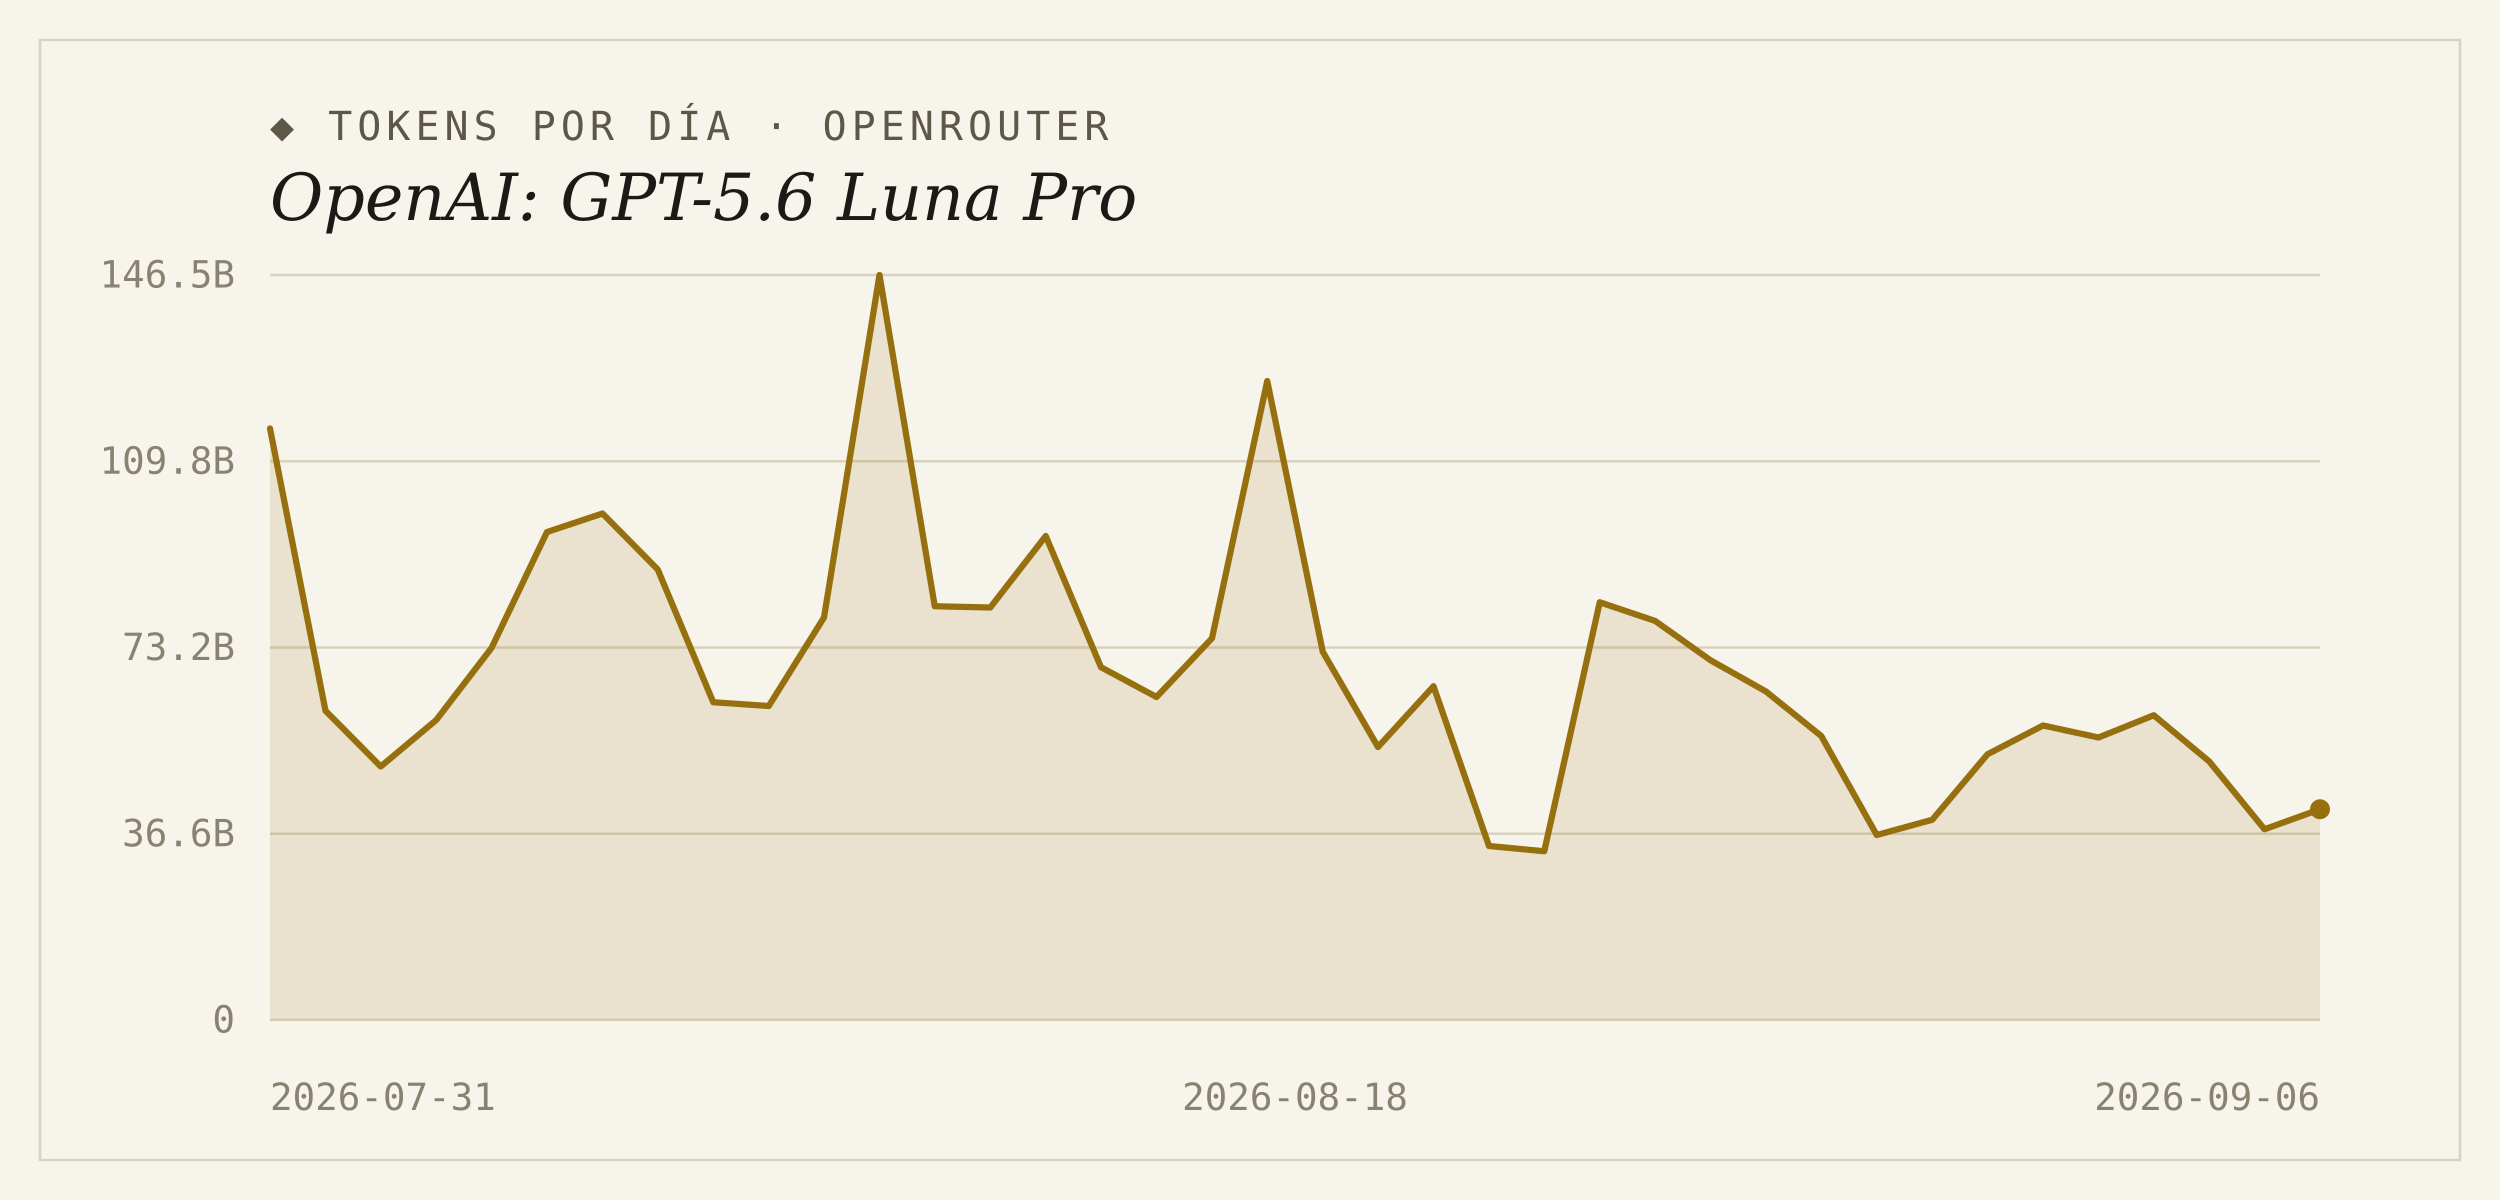
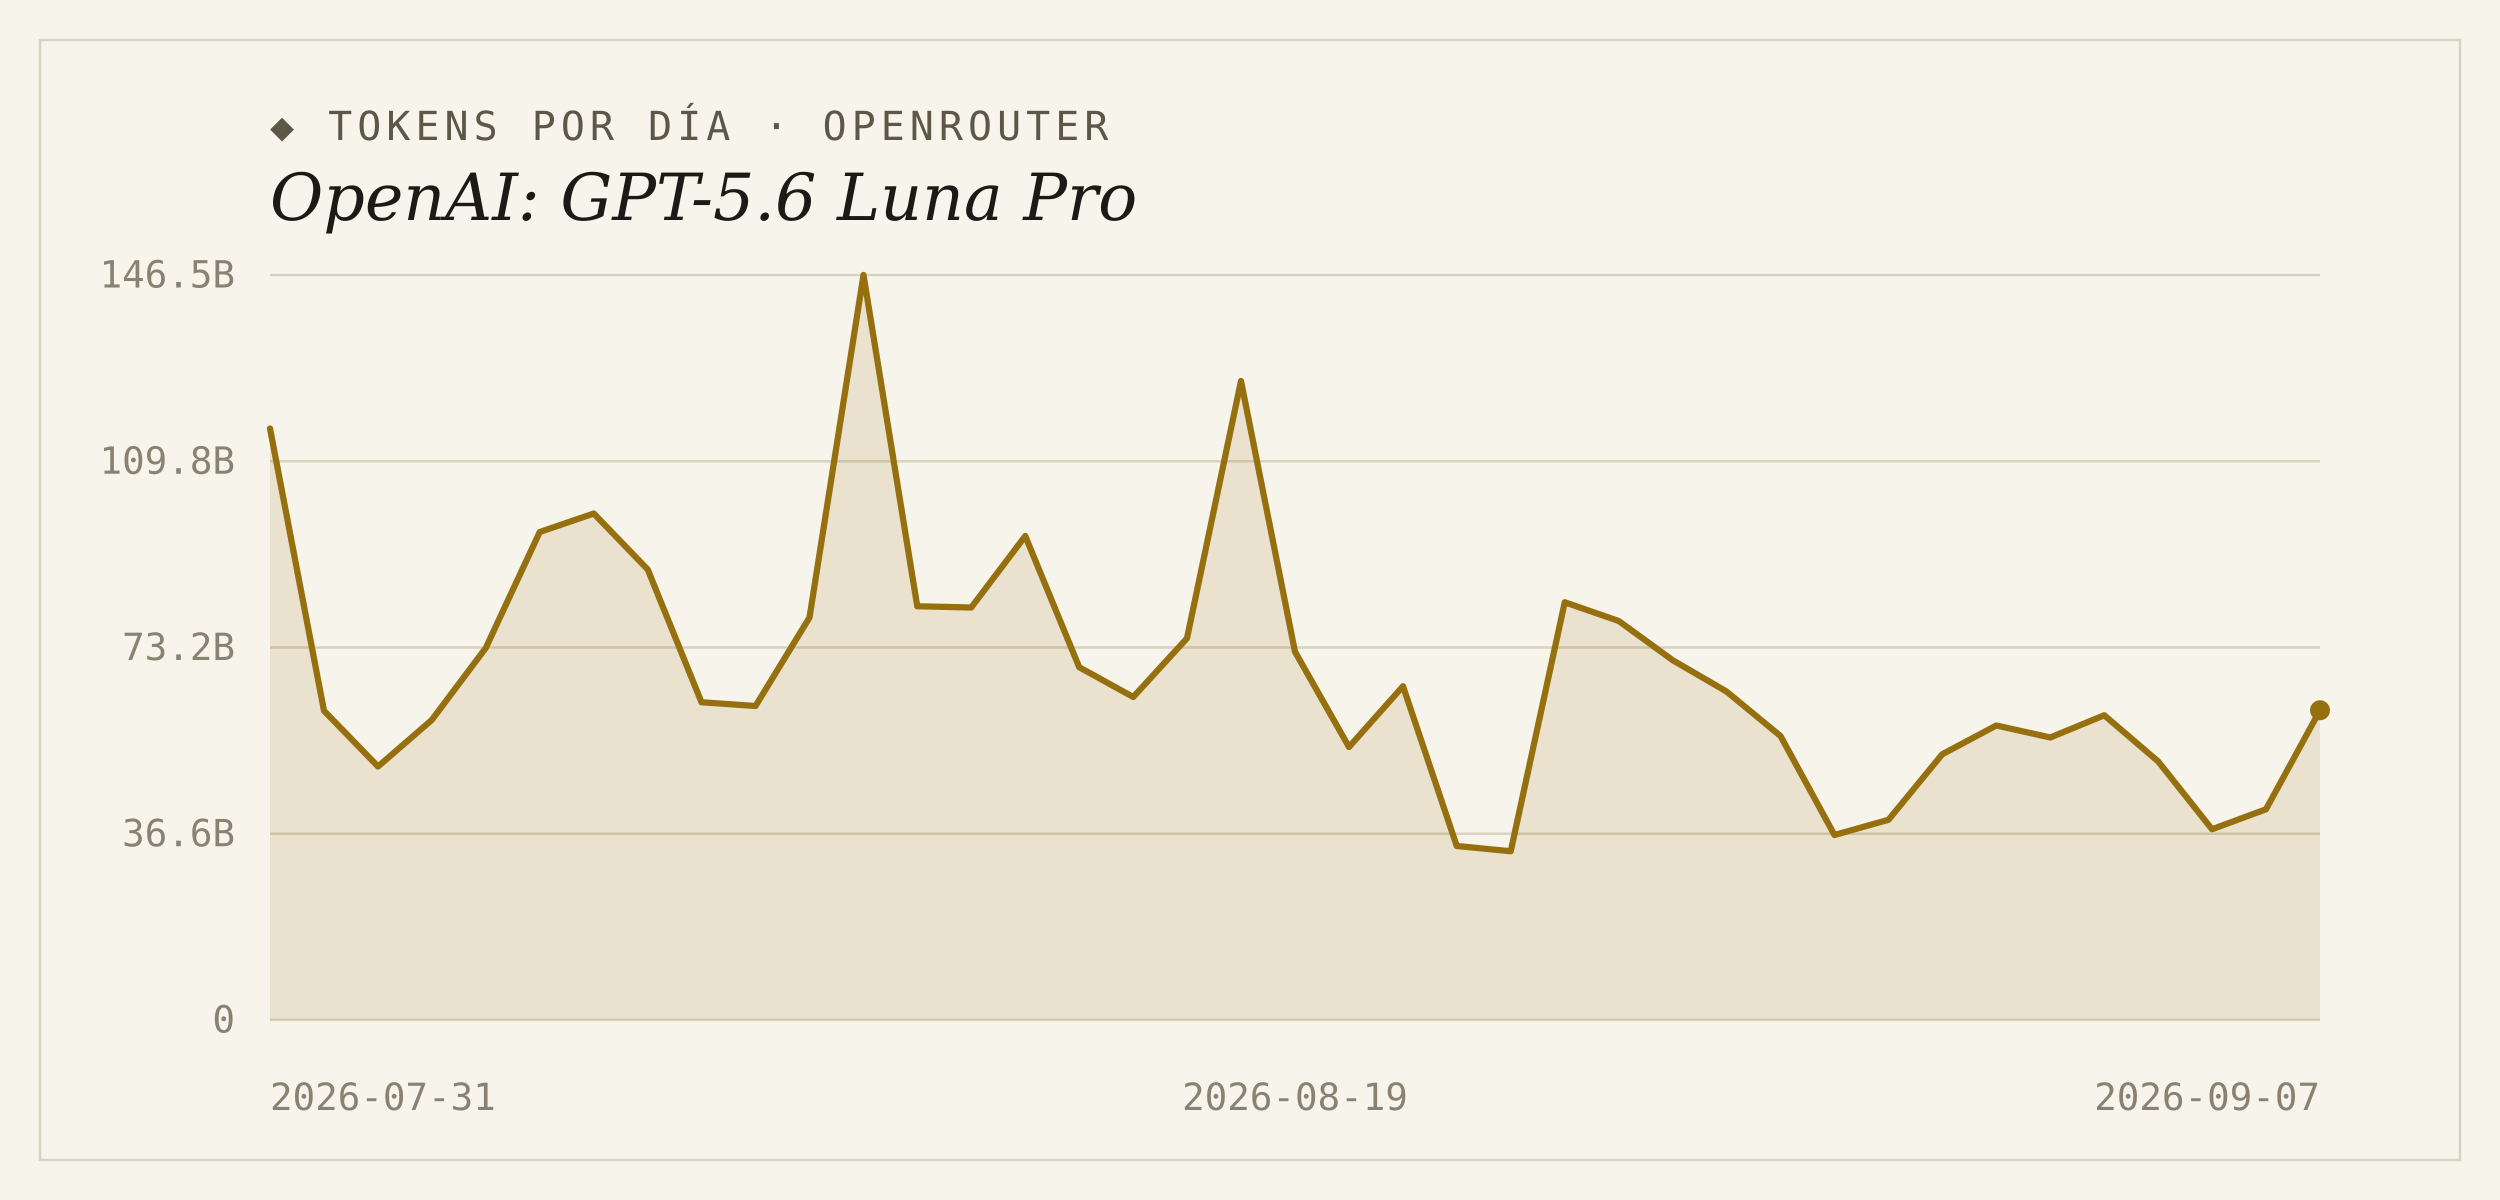
<svg xmlns="http://www.w3.org/2000/svg" width="1000" height="480" viewBox="0 0 1000 480">
  <rect width="1000" height="480" fill="#f7f4ec" />
  <rect x="16" y="16" width="968" height="448" fill="none" stroke="#d9d2bf" stroke-width="1" />
  <text x="108" y="56" font-family="'DejaVu Sans Mono', Consolas, monospace" font-size="16" letter-spacing="2" fill="#5d5748">◆ TOKENS POR DÍA · OPENROUTER</text>
  <text x="108" y="88" font-family="Georgia, 'DejaVu Serif', serif" font-size="26" font-style="italic" fill="#1c1a16">OpenAI: GPT-5.6 Luna Pro</text>
  <line x1="108" y1="408.0" x2="928" y2="408.0" stroke="#d9d2bf" stroke-width="1" />
  <text x="94" y="413" text-anchor="end" font-family="'DejaVu Sans Mono', Consolas, monospace" font-size="15" fill="#8a8271">0</text>
  <line x1="108" y1="333.5" x2="928" y2="333.5" stroke="#d9d2bf" stroke-width="1" />
  <text x="94" y="338.5" text-anchor="end" font-family="'DejaVu Sans Mono', Consolas, monospace" font-size="15" fill="#8a8271">36.6B</text>
  <line x1="108" y1="259.0" x2="928" y2="259.0" stroke="#d9d2bf" stroke-width="1" />
  <text x="94" y="264" text-anchor="end" font-family="'DejaVu Sans Mono', Consolas, monospace" font-size="15" fill="#8a8271">73.2B</text>
  <line x1="108" y1="184.5" x2="928" y2="184.5" stroke="#d9d2bf" stroke-width="1" />
  <text x="94" y="189.5" text-anchor="end" font-family="'DejaVu Sans Mono', Consolas, monospace" font-size="15" fill="#8a8271">109.8B</text>
  <line x1="108" y1="110.0" x2="928" y2="110.0" stroke="#d9d2bf" stroke-width="1" />
  <text x="94" y="115" text-anchor="end" font-family="'DejaVu Sans Mono', Consolas, monospace" font-size="15" fill="#8a8271">146.5B</text>
-   <path d="M 108,408.0 L 108.0,171.4 L 130.2,284.3 L 152.3,306.6 L 174.5,288.0 L 196.6,259.2 L 218.8,212.8 L 241.0,205.4 L 263.1,227.8 L 285.3,280.9 L 307.5,282.4 L 329.6,247.0 L 351.8,110.0 L 373.9,242.5 L 396.1,243.0 L 418.3,214.4 L 440.4,266.9 L 462.6,278.8 L 484.8,255.3 L 506.9,152.4 L 529.1,260.7 L 551.2,298.8 L 573.4,274.5 L 595.6,338.4 L 617.7,340.5 L 639.9,240.9 L 662.1,248.4 L 684.2,264.1 L 706.4,276.6 L 728.5,294.4 L 750.7,334.0 L 772.9,327.9 L 795.0,301.7 L 817.2,290.2 L 839.4,295.0 L 861.5,286.1 L 883.7,304.6 L 905.8,331.7 L 928.0,323.7 L 928.0,408.0 Z" fill="#96700f" fill-opacity="0.14" />
-   <polyline points="108.0,171.4 130.2,284.3 152.3,306.6 174.5,288.0 196.6,259.2 218.8,212.8 241.0,205.4 263.1,227.8 285.3,280.9 307.5,282.4 329.6,247.0 351.8,110.0 373.9,242.5 396.1,243.0 418.3,214.4 440.4,266.9 462.6,278.8 484.8,255.3 506.9,152.4 529.1,260.7 551.2,298.8 573.4,274.5 595.6,338.4 617.7,340.5 639.9,240.9 662.1,248.4 684.2,264.1 706.4,276.6 728.5,294.4 750.7,334.0 772.9,327.9 795.0,301.7 817.2,290.2 839.4,295.0 861.5,286.1 883.7,304.6 905.8,331.7 928.0,323.7" fill="none" stroke="#96700f" stroke-width="2.5" stroke-linejoin="round" stroke-linecap="round" />
-   <circle cx="928.0" cy="323.7" r="4" fill="#96700f" />
+   <path d="M 108,408.0 L 108.0,171.4 L 129.6,284.3 L 151.2,306.6 L 172.7,288.0 L 194.3,259.2 L 215.9,212.8 L 237.5,205.4 L 259.1,227.8 L 280.6,280.9 L 302.2,282.4 L 323.8,247.0 L 345.4,110.0 L 366.9,242.5 L 388.5,243.0 L 410.1,214.4 L 431.7,266.9 L 453.3,278.8 L 474.8,255.3 L 496.4,152.4 L 518.0,260.7 L 539.6,298.8 L 561.2,274.5 L 582.7,338.4 L 604.3,340.5 L 625.9,240.9 L 647.5,248.4 L 669.1,264.1 L 690.6,276.6 L 712.2,294.4 L 733.8,334.0 L 755.4,327.9 L 776.9,301.7 L 798.5,290.2 L 820.1,295.0 L 841.7,286.1 L 863.3,304.6 L 884.8,331.7 L 906.4,323.7 L 928.0,284.1 L 928.0,408.0 Z" fill="#96700f" fill-opacity="0.14" />
+   <polyline points="108.0,171.4 129.6,284.3 151.2,306.6 172.7,288.0 194.3,259.2 215.9,212.8 237.5,205.4 259.1,227.8 280.6,280.9 302.2,282.4 323.8,247.0 345.4,110.0 366.9,242.5 388.5,243.0 410.1,214.4 431.7,266.9 453.3,278.8 474.8,255.3 496.4,152.4 518.0,260.7 539.6,298.8 561.2,274.5 582.7,338.4 604.3,340.5 625.9,240.9 647.5,248.4 669.1,264.1 690.6,276.6 712.2,294.4 733.8,334.0 755.4,327.9 776.9,301.7 798.5,290.2 820.1,295.0 841.7,286.1 863.3,304.6 884.8,331.7 906.4,323.7 928.0,284.1" fill="none" stroke="#96700f" stroke-width="2.5" stroke-linejoin="round" stroke-linecap="round" />
+   <circle cx="928.0" cy="284.1" r="4" fill="#96700f" />
  <text x="108" y="444" text-anchor="start" font-family="'DejaVu Sans Mono', Consolas, monospace" font-size="15" fill="#8a8271">2026-07-31</text>
-   <text x="518" y="444" text-anchor="middle" font-family="'DejaVu Sans Mono', Consolas, monospace" font-size="15" fill="#8a8271">2026-08-18</text>
-   <text x="928" y="444" text-anchor="end" font-family="'DejaVu Sans Mono', Consolas, monospace" font-size="15" fill="#8a8271">2026-09-06</text>
+   <text x="518" y="444" text-anchor="middle" font-family="'DejaVu Sans Mono', Consolas, monospace" font-size="15" fill="#8a8271">2026-08-19</text>
+   <text x="928" y="444" text-anchor="end" font-family="'DejaVu Sans Mono', Consolas, monospace" font-size="15" fill="#8a8271">2026-09-07</text>
</svg>
